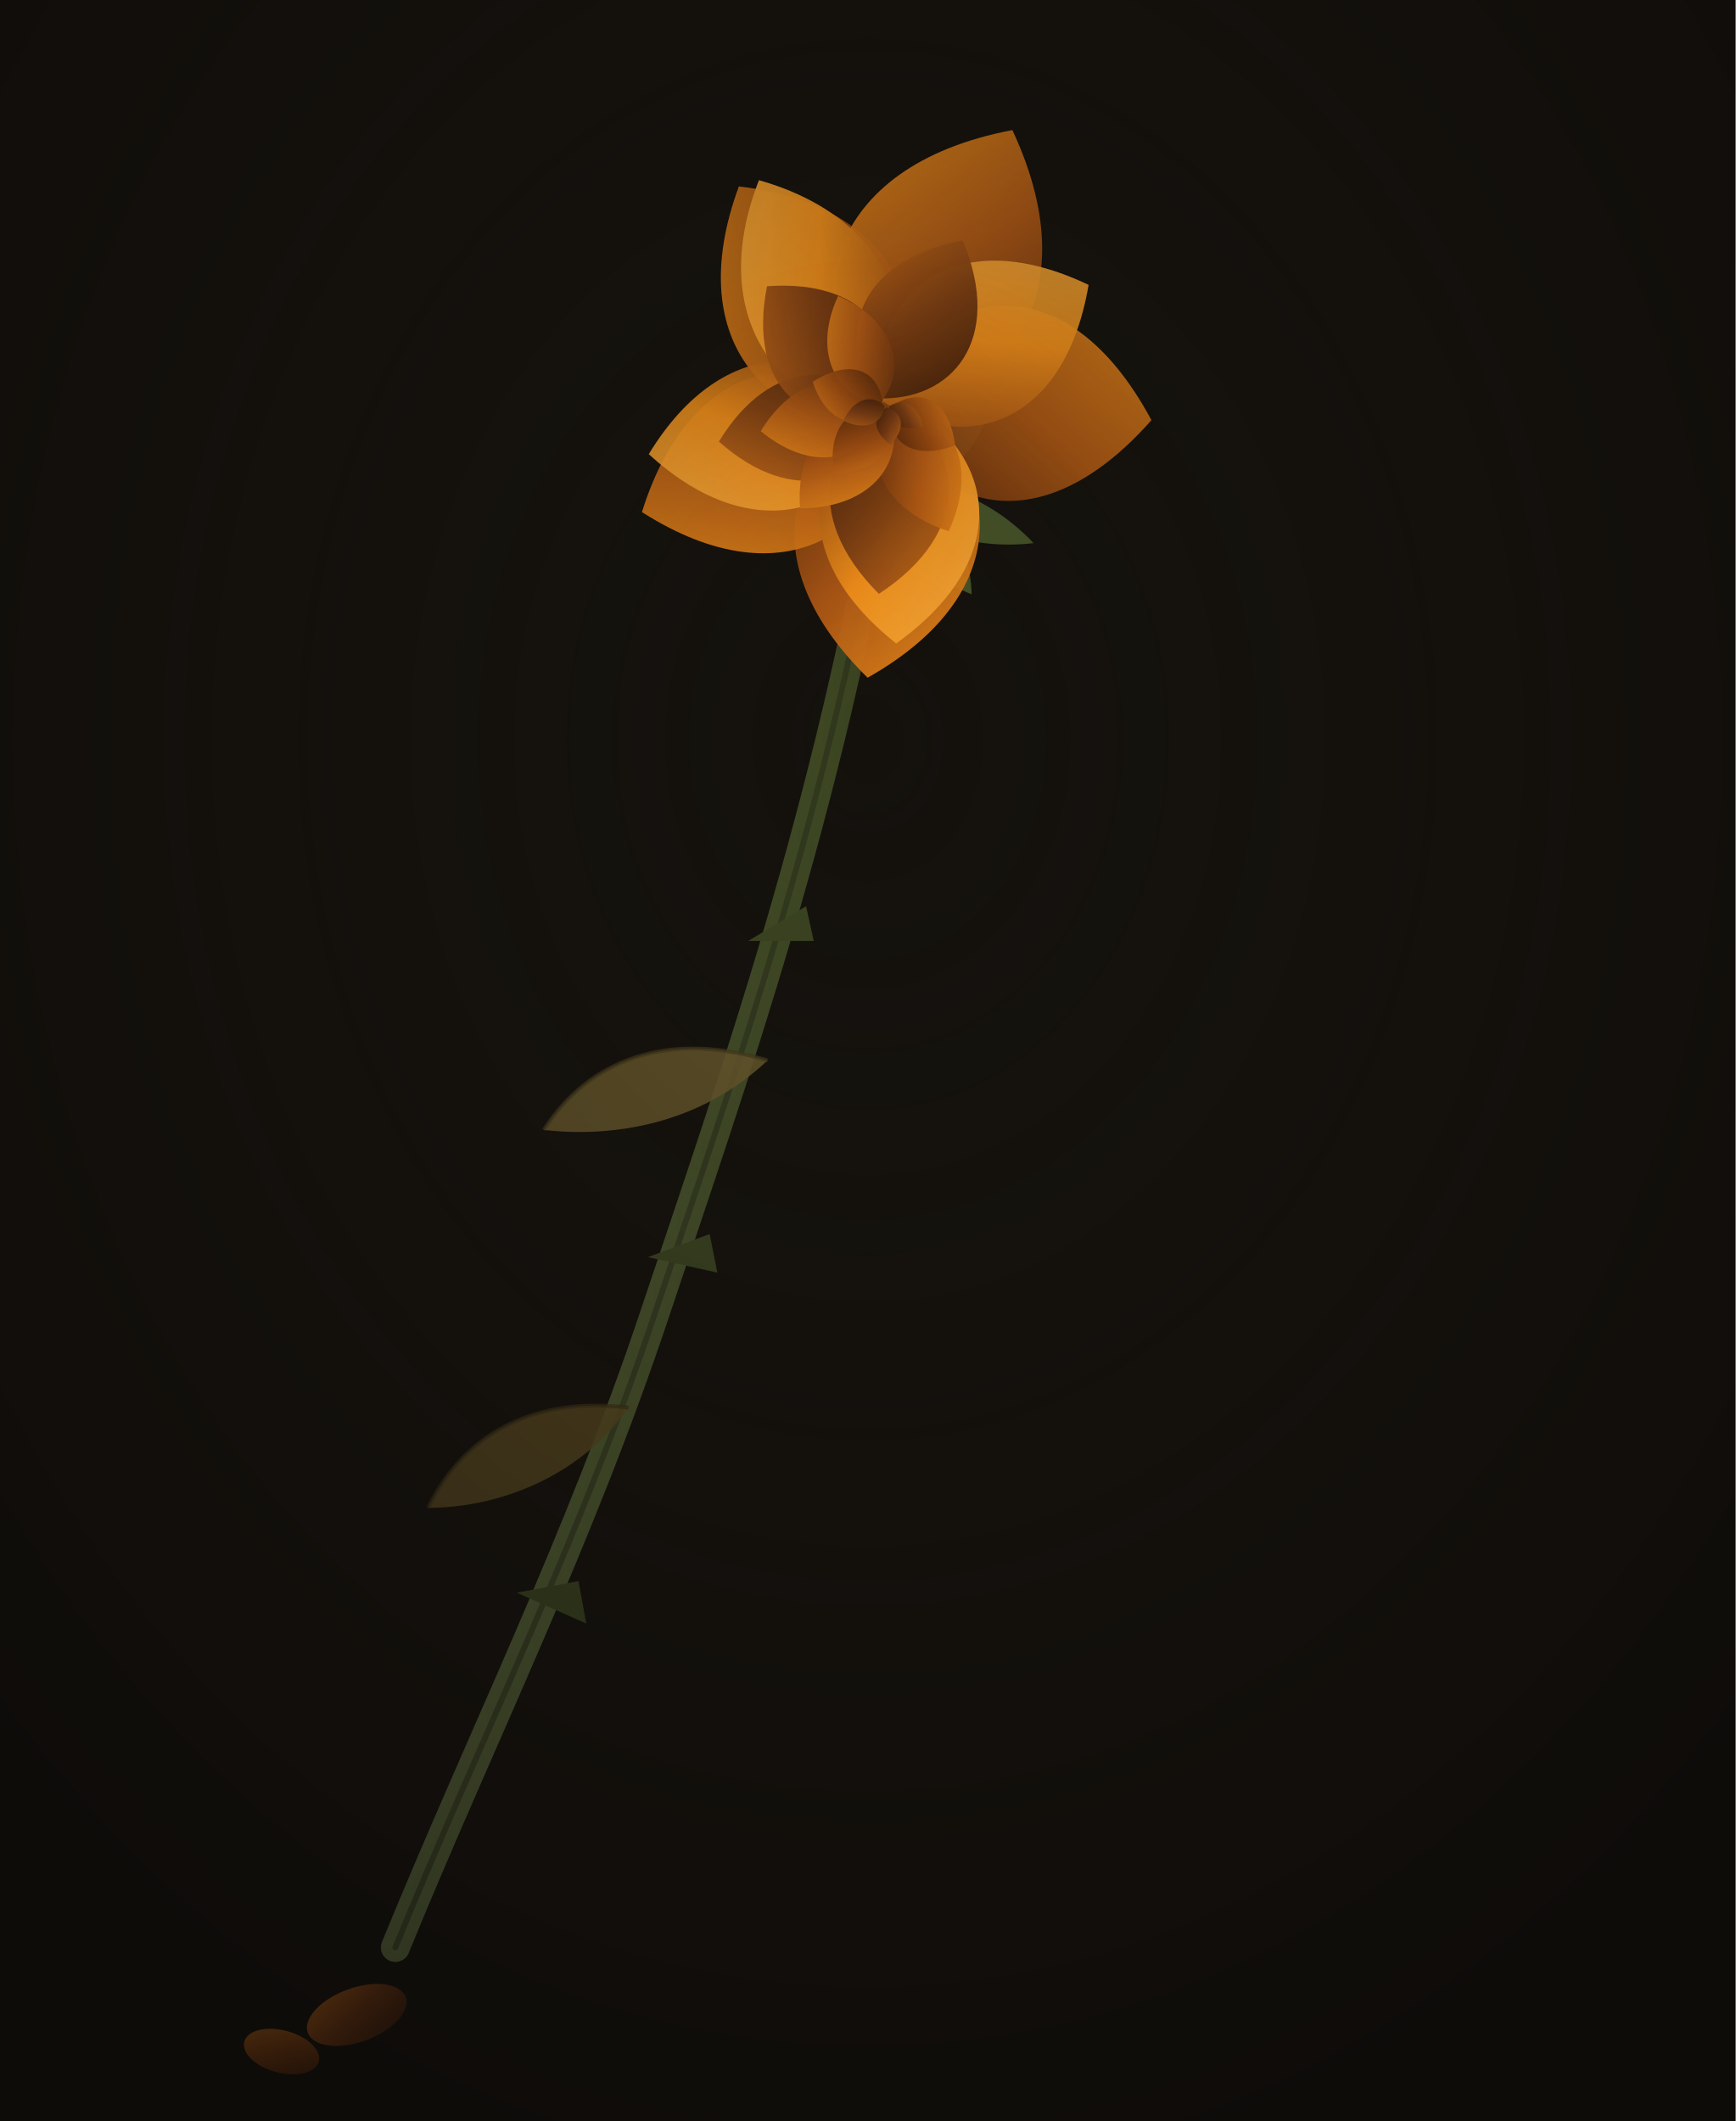
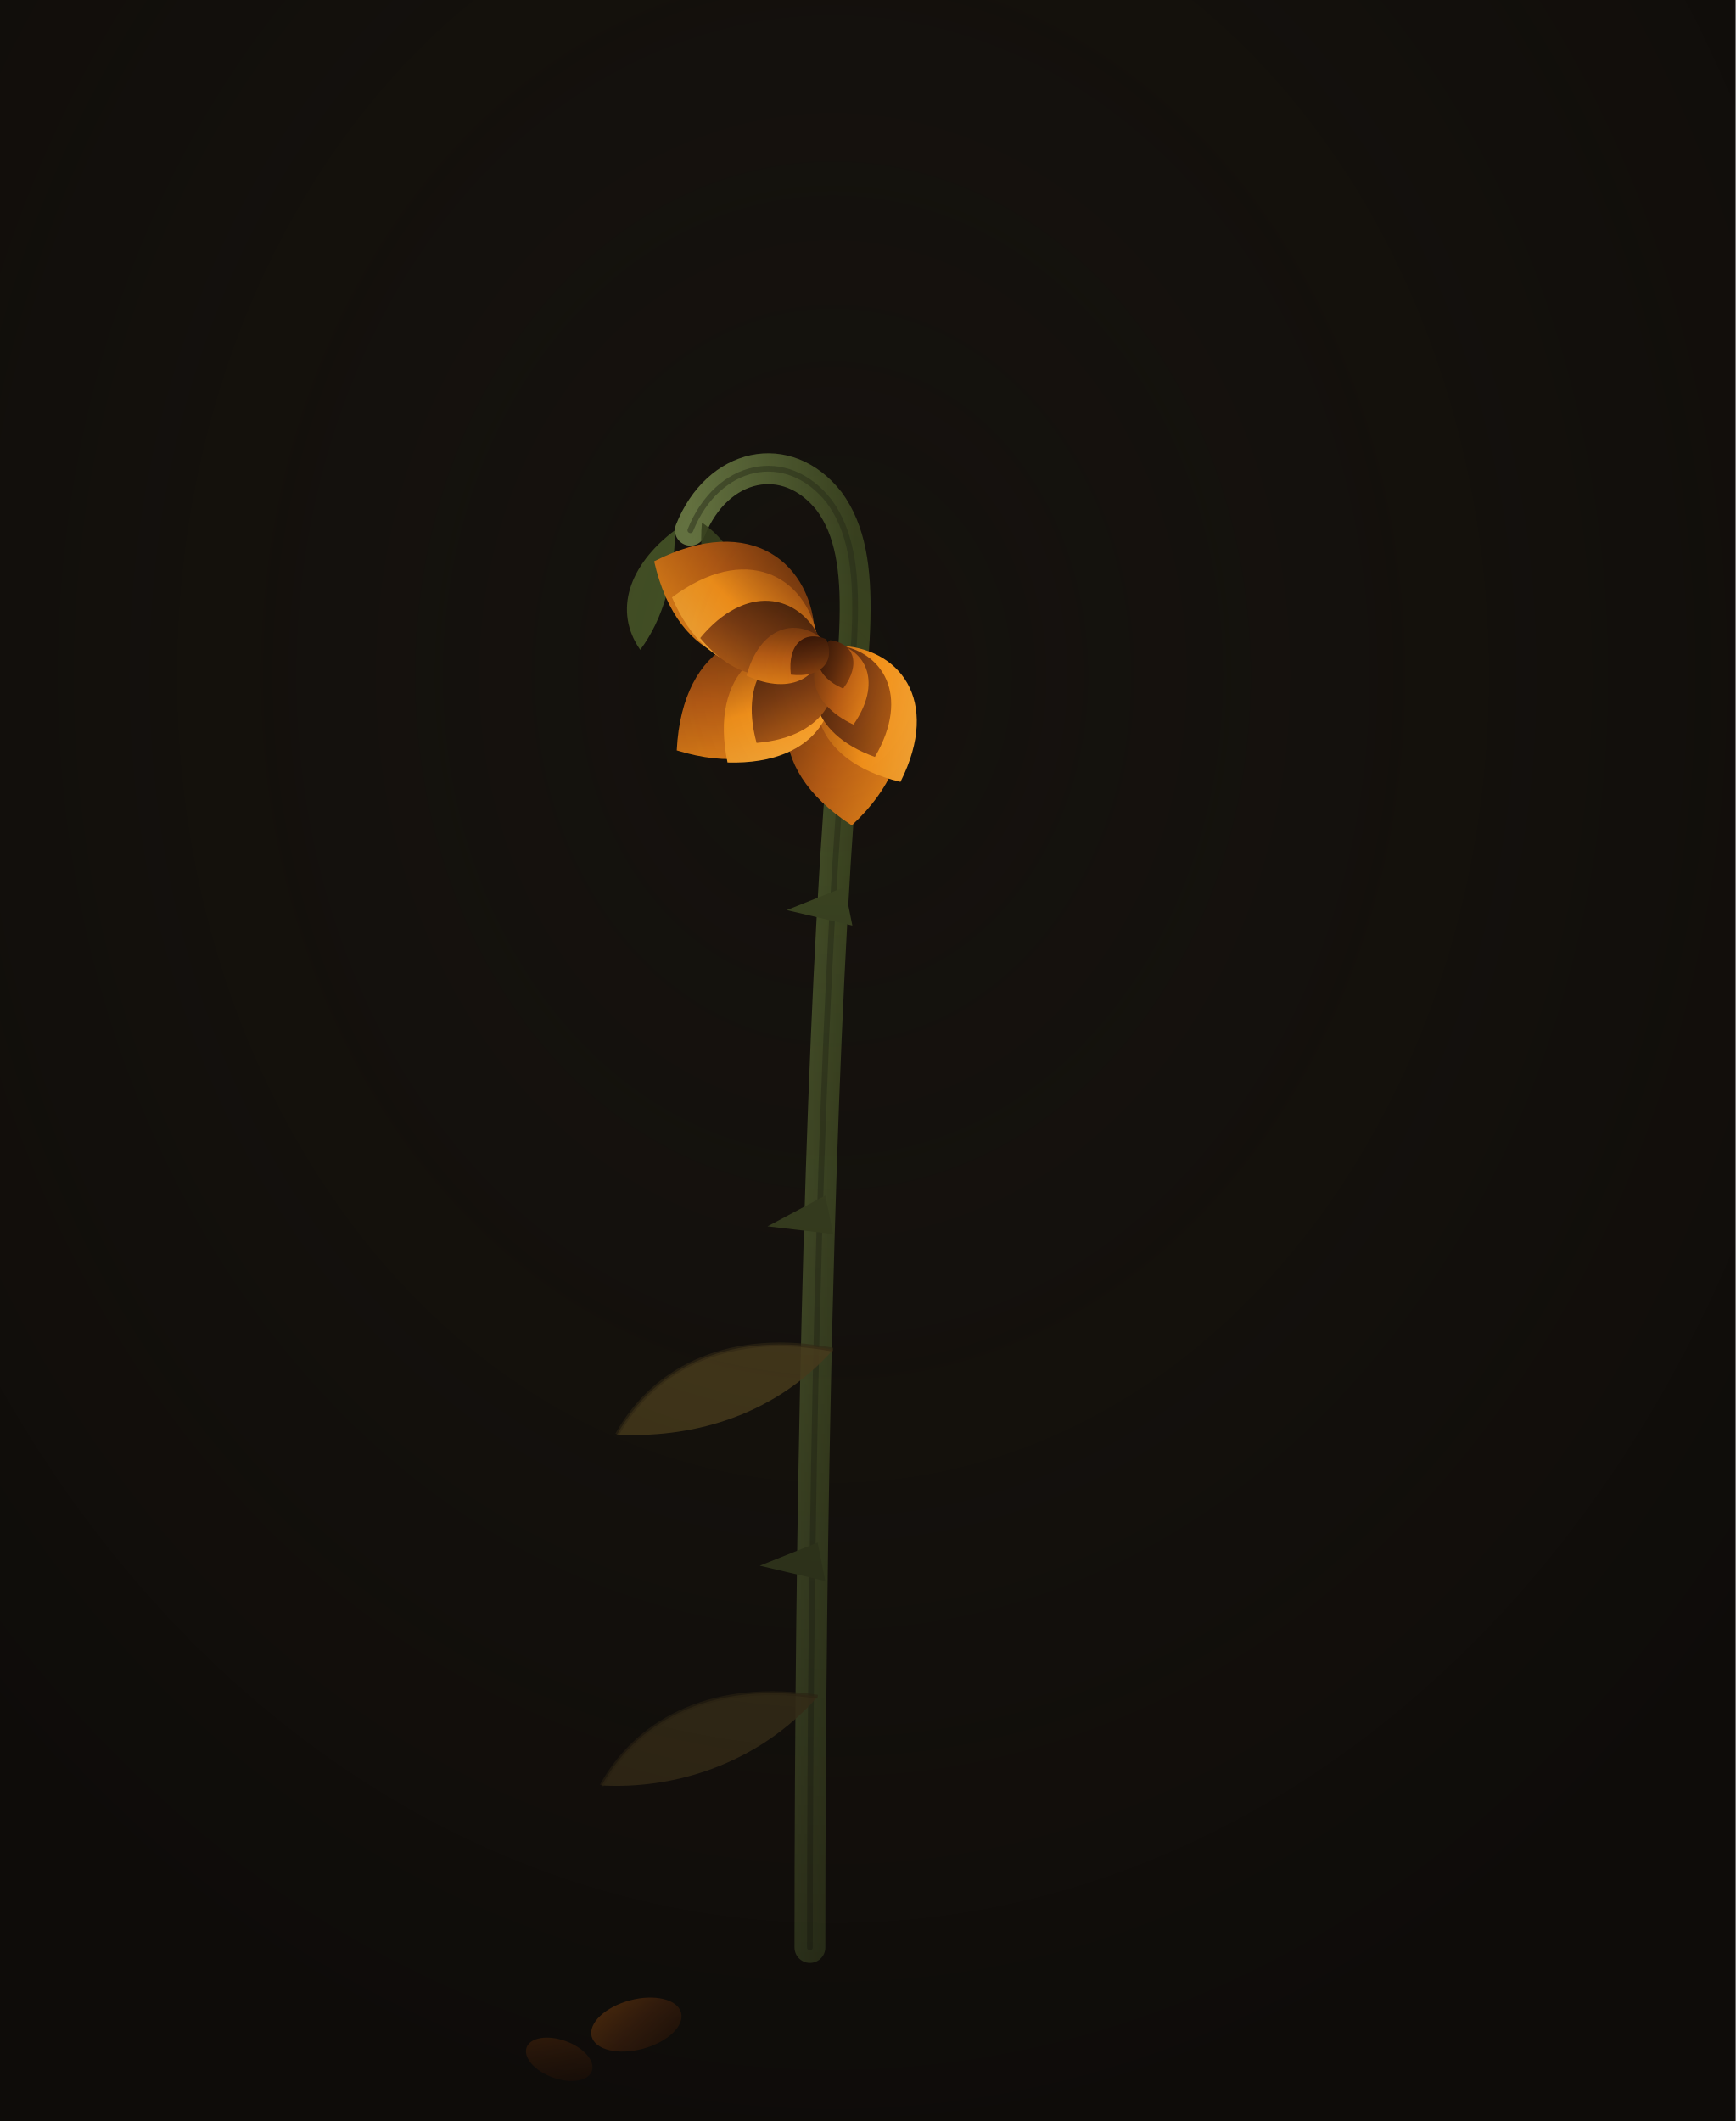
<svg xmlns="http://www.w3.org/2000/svg" width="900" height="1100" viewBox="0 0 900 1100">
  <defs>
    <linearGradient id="gA" x1="0%" y1="0%" x2="100%" y2="100%">
      <stop offset="0%" stop-color="#FBB040" />
      <stop offset="50%" stop-color="#F7931A" />
      <stop offset="100%" stop-color="#8A3E10" />
    </linearGradient>
    <linearGradient id="gB" x1="0%" y1="0%" x2="100%" y2="100%">
      <stop offset="0%" stop-color="#F7931A" />
      <stop offset="50%" stop-color="#B85C14" />
      <stop offset="100%" stop-color="#5C2A0C" />
    </linearGradient>
    <linearGradient id="gC" x1="0%" y1="0%" x2="100%" y2="100%">
      <stop offset="0%" stop-color="#C96A16" />
      <stop offset="50%" stop-color="#7A3B12" />
      <stop offset="100%" stop-color="#3A1B08" />
    </linearGradient>
    <linearGradient id="gD" x1="0%" y1="0%" x2="100%" y2="100%">
-       <stop offset="0%" stop-color="#E8801A" />
-       <stop offset="50%" stop-color="#9C4A0F" />
-       <stop offset="100%" stop-color="#4A2209" />
+       <stop offset="0%" stop-color="#9C4A0F" />
+       <stop offset="50%" stop-color="#5C2A0C" />
+       <stop offset="100%" stop-color="#2A1005" />
    </linearGradient>
    <linearGradient id="stemGrad" x1="0%" y1="0%" x2="100%" y2="0%">
-       <stop offset="0%" stop-color="#5C6B3E" />
+       <stop offset="0%" stop-color="#6B7A45" />
      <stop offset="100%" stop-color="#39421F" />
    </linearGradient>
-     <radialGradient id="vign" cx="50%" cy="35%" r="70%">
+     <radialGradient id="vign" cx="48%" cy="32%" r="70%">
      <stop offset="0%" stop-color="#1C1710" stop-opacity="0" />
      <stop offset="100%" stop-color="#0A0806" stop-opacity="0.6" />
    </radialGradient>
  </defs>
  <rect width="900" height="1100" fill="#14110D" />
-   <path d="M 460 240 C 430 420 380 560 340 680 C 300 800 250 900 205 1010" fill="none" stroke="url(#stemGrad)" stroke-width="15" stroke-linecap="round" />
-   <path d="M 460 240 C 430 420 380 560 340 680 C 300 800 250 900 205 1010" fill="none" stroke="#232917" stroke-width="3" stroke-linecap="round" opacity="0.5" />
-   <path d="M 418 470 L 388 488 L 422 488 Z" fill="#3C4522" />
-   <path d="M 368 640 L 336 652 L 372 660 Z" fill="#3C4522" />
-   <path d="M 300 820 L 268 826 L 304 842 Z" fill="#3C4522" />
-   <path d="M 398 550 C 346 534 305 550 282 586 C 316 590 362 584 398 550 Z" fill="#6B5A2E" opacity="0.85" />
-   <path d="M 398 550 C 346 534 305 550 282 586" fill="none" stroke="#463A1D" stroke-width="2" opacity="0.7" />
-   <path d="M 326 730 C 275 724 240 745 222 782 C 257 782 300 767 326 730 Z" fill="#5A4A22" opacity="0.85" />
-   <path d="M 326 730 C 275 724 240 745 222 782" fill="none" stroke="#3C3018" stroke-width="2" opacity="0.7" />
-   <ellipse cx="185" cy="1045" rx="27" ry="14" fill="url(#gC)" opacity="0.8" transform="rotate(-20 185 1045)" />
-   <ellipse cx="146" cy="1064" rx="20" ry="11" fill="url(#gD)" opacity="0.7" transform="rotate(15 146 1064)" />
-   <g transform="translate(455.4,255.0) rotate(55)" opacity="0.92">
-     <path d="M 0 0 C -17.25 -12.6 -17.25 -43.4 0 -70.0 C 17.25 -43.4 17.25 -12.6 0 0 Z" fill="#4A5A2A" />
+   <path d="M 420 1010 C 420 780 425 560 435 420 C 442 340 452 290 430 260 C 408 232 372 240 358 275" fill="none" stroke="url(#stemGrad)" stroke-width="16" stroke-linecap="round" />
+   <path d="M 420 1010 C 420 780 425 560 435 420 C 442 340 452 290 430 260 C 408 232 372 240 358 275" fill="none" stroke="#232917" stroke-width="3" stroke-linecap="round" opacity="0.45" />
+   <path d="M 428 620 L 398 636 L 432 640 Z" fill="#3C4522" />
+   <path d="M 438 460 L 408 472 L 442 480 Z" fill="#3C4522" />
+   <path d="M 424 800 L 394 812 L 428 820 Z" fill="#3C4522" />
+   <path d="M 432 700 C 380 690 340 708 320 744 C 356 746 400 736 432 700 Z" fill="#5A4A22" opacity="0.85" />
+   <path d="M 432 700 C 380 690 340 708 320 744" fill="none" stroke="#3C3018" stroke-width="2" opacity="0.6" />
+   <path d="M 424 880 C 372 872 332 890 312 926 C 348 928 392 916 424 880 Z" fill="#4E4020" opacity="0.85" />
+   <path d="M 424 880 C 372 872 332 890 312 926" fill="none" stroke="#3C3018" stroke-width="2" opacity="0.6" />
+   <g transform="translate(358,275)">
+     <path d="M -8 0 C -32 18 -40 42 -26 62 C -14 46 -8 24 -8 0 Z" fill="#4A5A2A" opacity="0.9" />
+     <path d="M 6 -4 C 26 10 34 34 22 56 C 10 40 4 18 6 -4 Z" fill="#39421F" opacity="0.9" />
  </g>
-   <g transform="translate(462.7,255.0) rotate(110)" opacity="0.92">
-     <path d="M 0 0 C -14.95 -14.04 -14.95 -48.36 0 -78.0 C 14.95 -48.36 14.95 -14.04 0 0 Z" fill="#4A5A2A" />
+   <g transform="translate(433.7,336.4) rotate(175.0)">
+     <path d="M 0 0 C -33.35 -16.56 -44.95 -57.04 0 -92.0 C 44.95 -57.04 33.35 -16.56 0 0 Z" fill="url(#gB)" />
  </g>
-   <g transform="translate(466.6,255.0) rotate(145)" opacity="0.92">
-     <path d="M 0 0 C -16.1 -11.7 -16.1 -40.3 0 -65.0 C 16.1 -40.3 16.1 -11.7 0 0 Z" fill="#4A5A2A" />
+   <g transform="translate(426.3,336.4) rotate(235.0)">
+     <path d="M 0 0 C -33.35 -16.56 -44.95 -57.04 0 -92.0 C 44.95 -57.04 33.35 -16.56 0 0 Z" fill="url(#gB)" />
  </g>
-   <g transform="rotate(18 460 210)">
-     <g transform="translate(467.5,204.0) rotate(169.5)" opacity="0.94">
-       <path d="M 0 0 C -53.083 -26.3 -73.854 -90.588 0 -146.11 C 73.854 -90.588 53.083 -26.3 0 0 Z" fill="url(#gB)" />
-     </g>
-     <g transform="translate(468.7,214.0) rotate(231.9)" opacity="0.93">
-       <path d="M 0 0 C -51.078 -25.711 -71.065 -88.562 0 -142.842 C 71.065 -88.562 51.078 -25.711 0 0 Z" fill="url(#gB)" />
-     </g>
-     <g transform="translate(461.4,219.5) rotate(310.5)" opacity="0.89">
-       <path d="M 0 0 C -49.919 -25.919 -69.453 -89.276 0 -143.993 C 69.453 -89.276 49.919 -25.919 0 0 Z" fill="url(#gB)" />
-     </g>
-     <g transform="translate(452.0,215.2) rotate(369.1)" opacity="0.93">
-       <path d="M 0 0 C -57.229 -29.319 -79.623 -100.989 0 -162.886 C 79.623 -100.989 57.229 -29.319 0 0 Z" fill="url(#gB)" />
-     </g>
-     <g transform="translate(453.2,203.3) rotate(438.6)" opacity="0.90">
-       <path d="M 0 0 C -55.982 -25.639 -77.889 -88.313 0 -142.44 C 77.889 -88.313 55.982 -25.639 0 0 Z" fill="url(#gB)" />
-     </g>
-     <g transform="translate(467.0,206.3) rotate(163.4)" opacity="0.95">
-       <path d="M 0 0 C -46.774 -22.521 -63.044 -77.573 0 -125.118 C 63.044 -77.573 46.774 -22.521 0 0 Z" fill="url(#gA)" />
-     </g>
-     <g transform="translate(464.4,216.6) rotate(243.9)" opacity="0.89">
-       <path d="M 0 0 C -43.608 -22.855 -58.776 -78.724 0 -126.974 C 58.776 -78.724 43.608 -22.855 0 0 Z" fill="url(#gA)" />
-     </g>
-     <g transform="translate(455.9,216.8) rotate(315.6)" opacity="0.95">
-       <path d="M 0 0 C -42.19 -24.465 -56.865 -84.27 0 -135.919 C 56.865 -84.27 42.19 -24.465 0 0 Z" fill="url(#gA)" />
-     </g>
-     <g transform="translate(452.5,207.4) rotate(404.6)" opacity="0.91">
-       <path d="M 0 0 C -46.518 -22.476 -62.698 -77.416 0 -124.865 C 62.698 -77.416 46.518 -22.476 0 0 Z" fill="url(#gA)" />
-     </g>
-     <g transform="translate(465.8,209.1) rotate(167.9)" opacity="0.91">
-       <path d="M 0 0 C -36.228 -17.561 -45.678 -60.489 0 -97.563 C 45.678 -60.489 36.228 -17.561 0 0 Z" fill="url(#gC)" />
-     </g>
-     <g transform="translate(462.4,215.4) rotate(243.5)" opacity="0.90">
-       <path d="M 0 0 C -32.112 -15.981 -40.49 -55.047 0 -88.785 C 40.49 -55.047 32.112 -15.981 0 0 Z" fill="url(#gC)" />
-     </g>
-     <g transform="translate(456.8,214.9) rotate(300.5)" opacity="0.95">
-       <path d="M 0 0 C -34.364 -15.675 -43.329 -53.993 0 -87.085 C 43.329 -53.993 34.364 -15.675 0 0 Z" fill="url(#gC)" />
-     </g>
-     <g transform="translate(454.4,208.2) rotate(370.2)" opacity="0.95">
-       <path d="M 0 0 C -34.608 -16.741 -43.637 -57.663 0 -93.004 C 43.637 -57.663 34.608 -16.741 0 0 Z" fill="url(#gC)" />
-     </g>
-     <g transform="translate(464.0,209.9) rotate(138.4)" opacity="0.96">
-       <path d="M 0 0 C -25.416 -12.65 -29.837 -43.571 0 -70.276 C 29.837 -43.571 25.416 -12.65 0 0 Z" fill="url(#gB)" />
-     </g>
-     <g transform="translate(462.5,213.1) rotate(205.0)" opacity="0.98">
-       <path d="M 0 0 C -23.569 -12.288 -27.668 -42.325 0 -68.266 C 27.668 -42.325 23.569 -12.288 0 0 Z" fill="url(#gB)" />
-     </g>
-     <g transform="translate(458.3,213.6) rotate(242.3)" opacity="0.94">
-       <path d="M 0 0 C -23.702 -11.463 -27.824 -39.483 0 -63.682 C 27.824 -39.483 23.702 -11.463 0 0 Z" fill="url(#gB)" />
-     </g>
-     <g transform="translate(456.1,210.5) rotate(320.9)" opacity="0.90">
-       <path d="M 0 0 C -19.916 -10.76 -23.38 -37.064 0 -59.78 C 23.38 -37.064 19.916 -10.76 0 0 Z" fill="url(#gB)" />
-     </g>
-     <g transform="translate(462.4,210.2) rotate(103.2)" opacity="0.93">
-       <path d="M 0 0 C -16.849 -6.955 -18.754 -23.957 0 -38.64 C 18.754 -23.957 16.849 -6.955 0 0 Z" fill="url(#gD)" />
-     </g>
-     <g transform="translate(460.4,212.4) rotate(201.2)" opacity="0.91">
-       <path d="M 0 0 C -16.63 -7.735 -18.51 -26.644 0 -42.974 C 18.51 -26.644 16.63 -7.735 0 0 Z" fill="url(#gD)" />
-     </g>
-     <g transform="translate(458.0,211.3) rotate(271.1)" opacity="0.90">
-       <path d="M 0 0 C -16.903 -6.904 -18.813 -23.781 0 -38.357 C 18.813 -23.781 16.903 -6.904 0 0 Z" fill="url(#gD)" />
-     </g>
-     <g transform="translate(461.3,210.3) rotate(103.1)" opacity="0.95">
-       <path d="M 0 0 C -7.875 -3.687 -8.217 -12.699 0 -20.483 C 8.217 -12.699 7.875 -3.687 0 0 Z" fill="url(#gC)" />
-     </g>
-     <g transform="translate(460.4,211.2) rotate(156.6)" opacity="0.95">
-       <path d="M 0 0 C -8.307 -3.488 -8.668 -12.015 0 -19.38 C 8.668 -12.015 8.307 -3.488 0 0 Z" fill="url(#gC)" />
-     </g>
-     <g transform="translate(459.0,210.9) rotate(232.4)" opacity="0.96">
-       <path d="M 0 0 C -8.532 -4.086 -8.903 -14.075 0 -22.702 C 8.903 -14.075 8.532 -4.086 0 0 Z" fill="url(#gC)" />
-     </g>
+   <g transform="translate(422.6,330.0) rotate(295.0)">
+     <path d="M 0 0 C -33.35 -16.56 -44.95 -57.04 0 -92.0 C 44.95 -57.04 33.35 -16.56 0 0 Z" fill="url(#gB)" />
  </g>
+   <g transform="translate(434.0,334.8) rotate(155.0)">
+     <path d="M 0 0 C -28.75 -14.04 -37.5 -48.36 0 -78.0 C 37.5 -48.36 28.75 -14.04 0 0 Z" fill="url(#gA)" />
+   </g>
+   <g transform="translate(427.4,335.7) rotate(220.0)">
+     <path d="M 0 0 C -28.75 -14.04 -37.5 -48.36 0 -78.0 C 37.5 -48.36 28.75 -14.04 0 0 Z" fill="url(#gA)" />
+   </g>
+   <g transform="translate(423.8,330.0) rotate(285.0)">
+     <path d="M 0 0 C -28.75 -14.04 -37.5 -48.36 0 -78.0 C 37.5 -48.36 28.75 -14.04 0 0 Z" fill="url(#gA)" />
+   </g>
+   <g transform="translate(432.5,334.3) rotate(160.0)">
+     <path d="M 0 0 C -23.0 -11.16 -28.4 -38.44 0 -62.0 C 28.4 -38.44 23.0 -11.16 0 0 Z" fill="url(#gC)" />
+   </g>
+   <g transform="translate(427.9,334.5) rotate(215.0)">
+     <path d="M 0 0 C -23.0 -11.16 -28.4 -38.44 0 -62.0 C 28.4 -38.44 23.0 -11.16 0 0 Z" fill="url(#gC)" />
+   </g>
+   <g transform="translate(425.1,330.9) rotate(270.0)">
+     <path d="M 0 0 C -23.0 -11.16 -28.4 -38.44 0 -62.0 C 28.4 -38.44 23.0 -11.16 0 0 Z" fill="url(#gC)" />
+   </g>
+   <g transform="translate(431.2,333.3) rotate(165.0)">
+     <path d="M 0 0 C -17.25 -7.92 -19.8 -27.28 0 -44.0 C 19.8 -27.28 17.25 -7.92 0 0 Z" fill="url(#gB)" />
+   </g>
+   <g transform="translate(427.0,331.8) rotate(245.0)">
+     <path d="M 0 0 C -17.25 -7.92 -19.8 -27.28 0 -44.0 C 19.8 -27.28 17.25 -7.92 0 0 Z" fill="url(#gB)" />
+   </g>
+   <g transform="translate(430.5,332.0) rotate(165.0)">
+     <path d="M 0 0 C -11.5 -4.68 -12.5 -16.12 0 -26.0 C 12.5 -16.12 11.5 -4.68 0 0 Z" fill="url(#gD)" />
+   </g>
+   <g transform="translate(428.5,331.5) rotate(225.0)">
+     <path d="M 0 0 C -11.5 -4.68 -12.5 -16.12 0 -26.0 C 12.5 -16.12 11.5 -4.68 0 0 Z" fill="url(#gD)" />
+   </g>
+   <ellipse cx="330" cy="1050" rx="24" ry="13" fill="url(#gC)" opacity="0.7" transform="rotate(-15 330 1050)" />
+   <ellipse cx="290" cy="1068" rx="18" ry="10" fill="url(#gD)" opacity="0.6" transform="rotate(20 290 1068)" />
  <rect width="900" height="1100" fill="url(#vign)" />
</svg>
